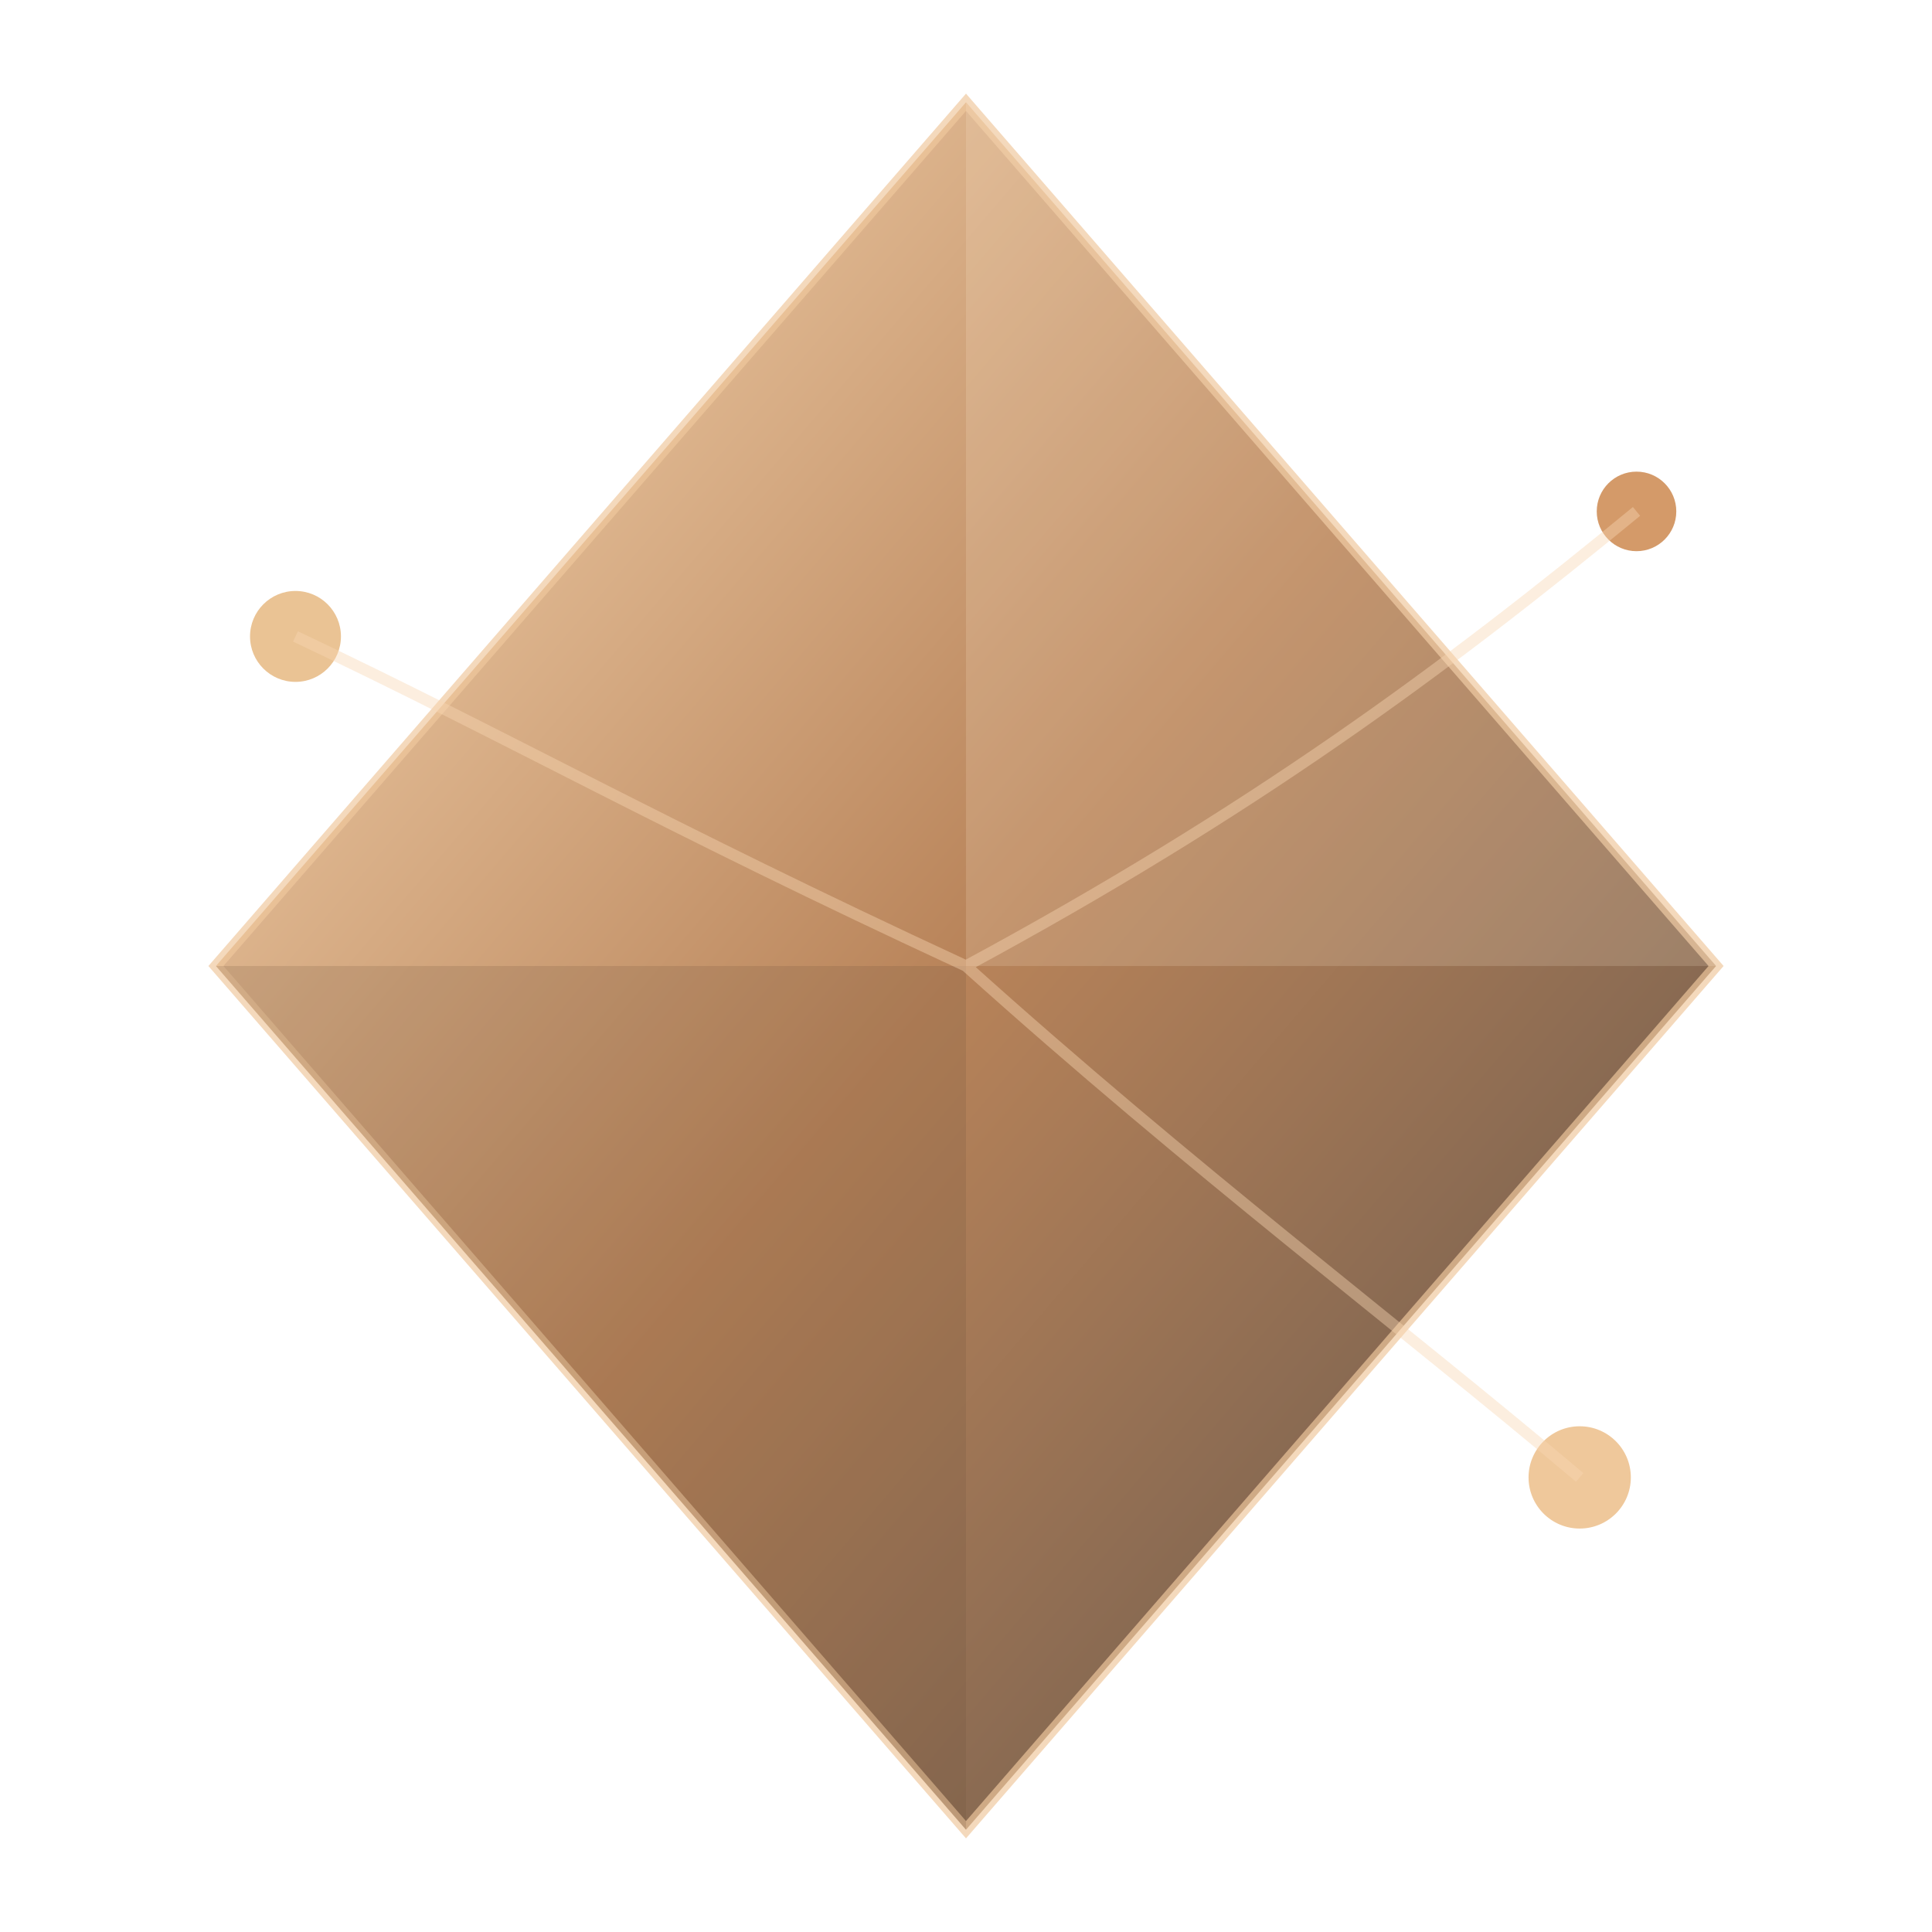
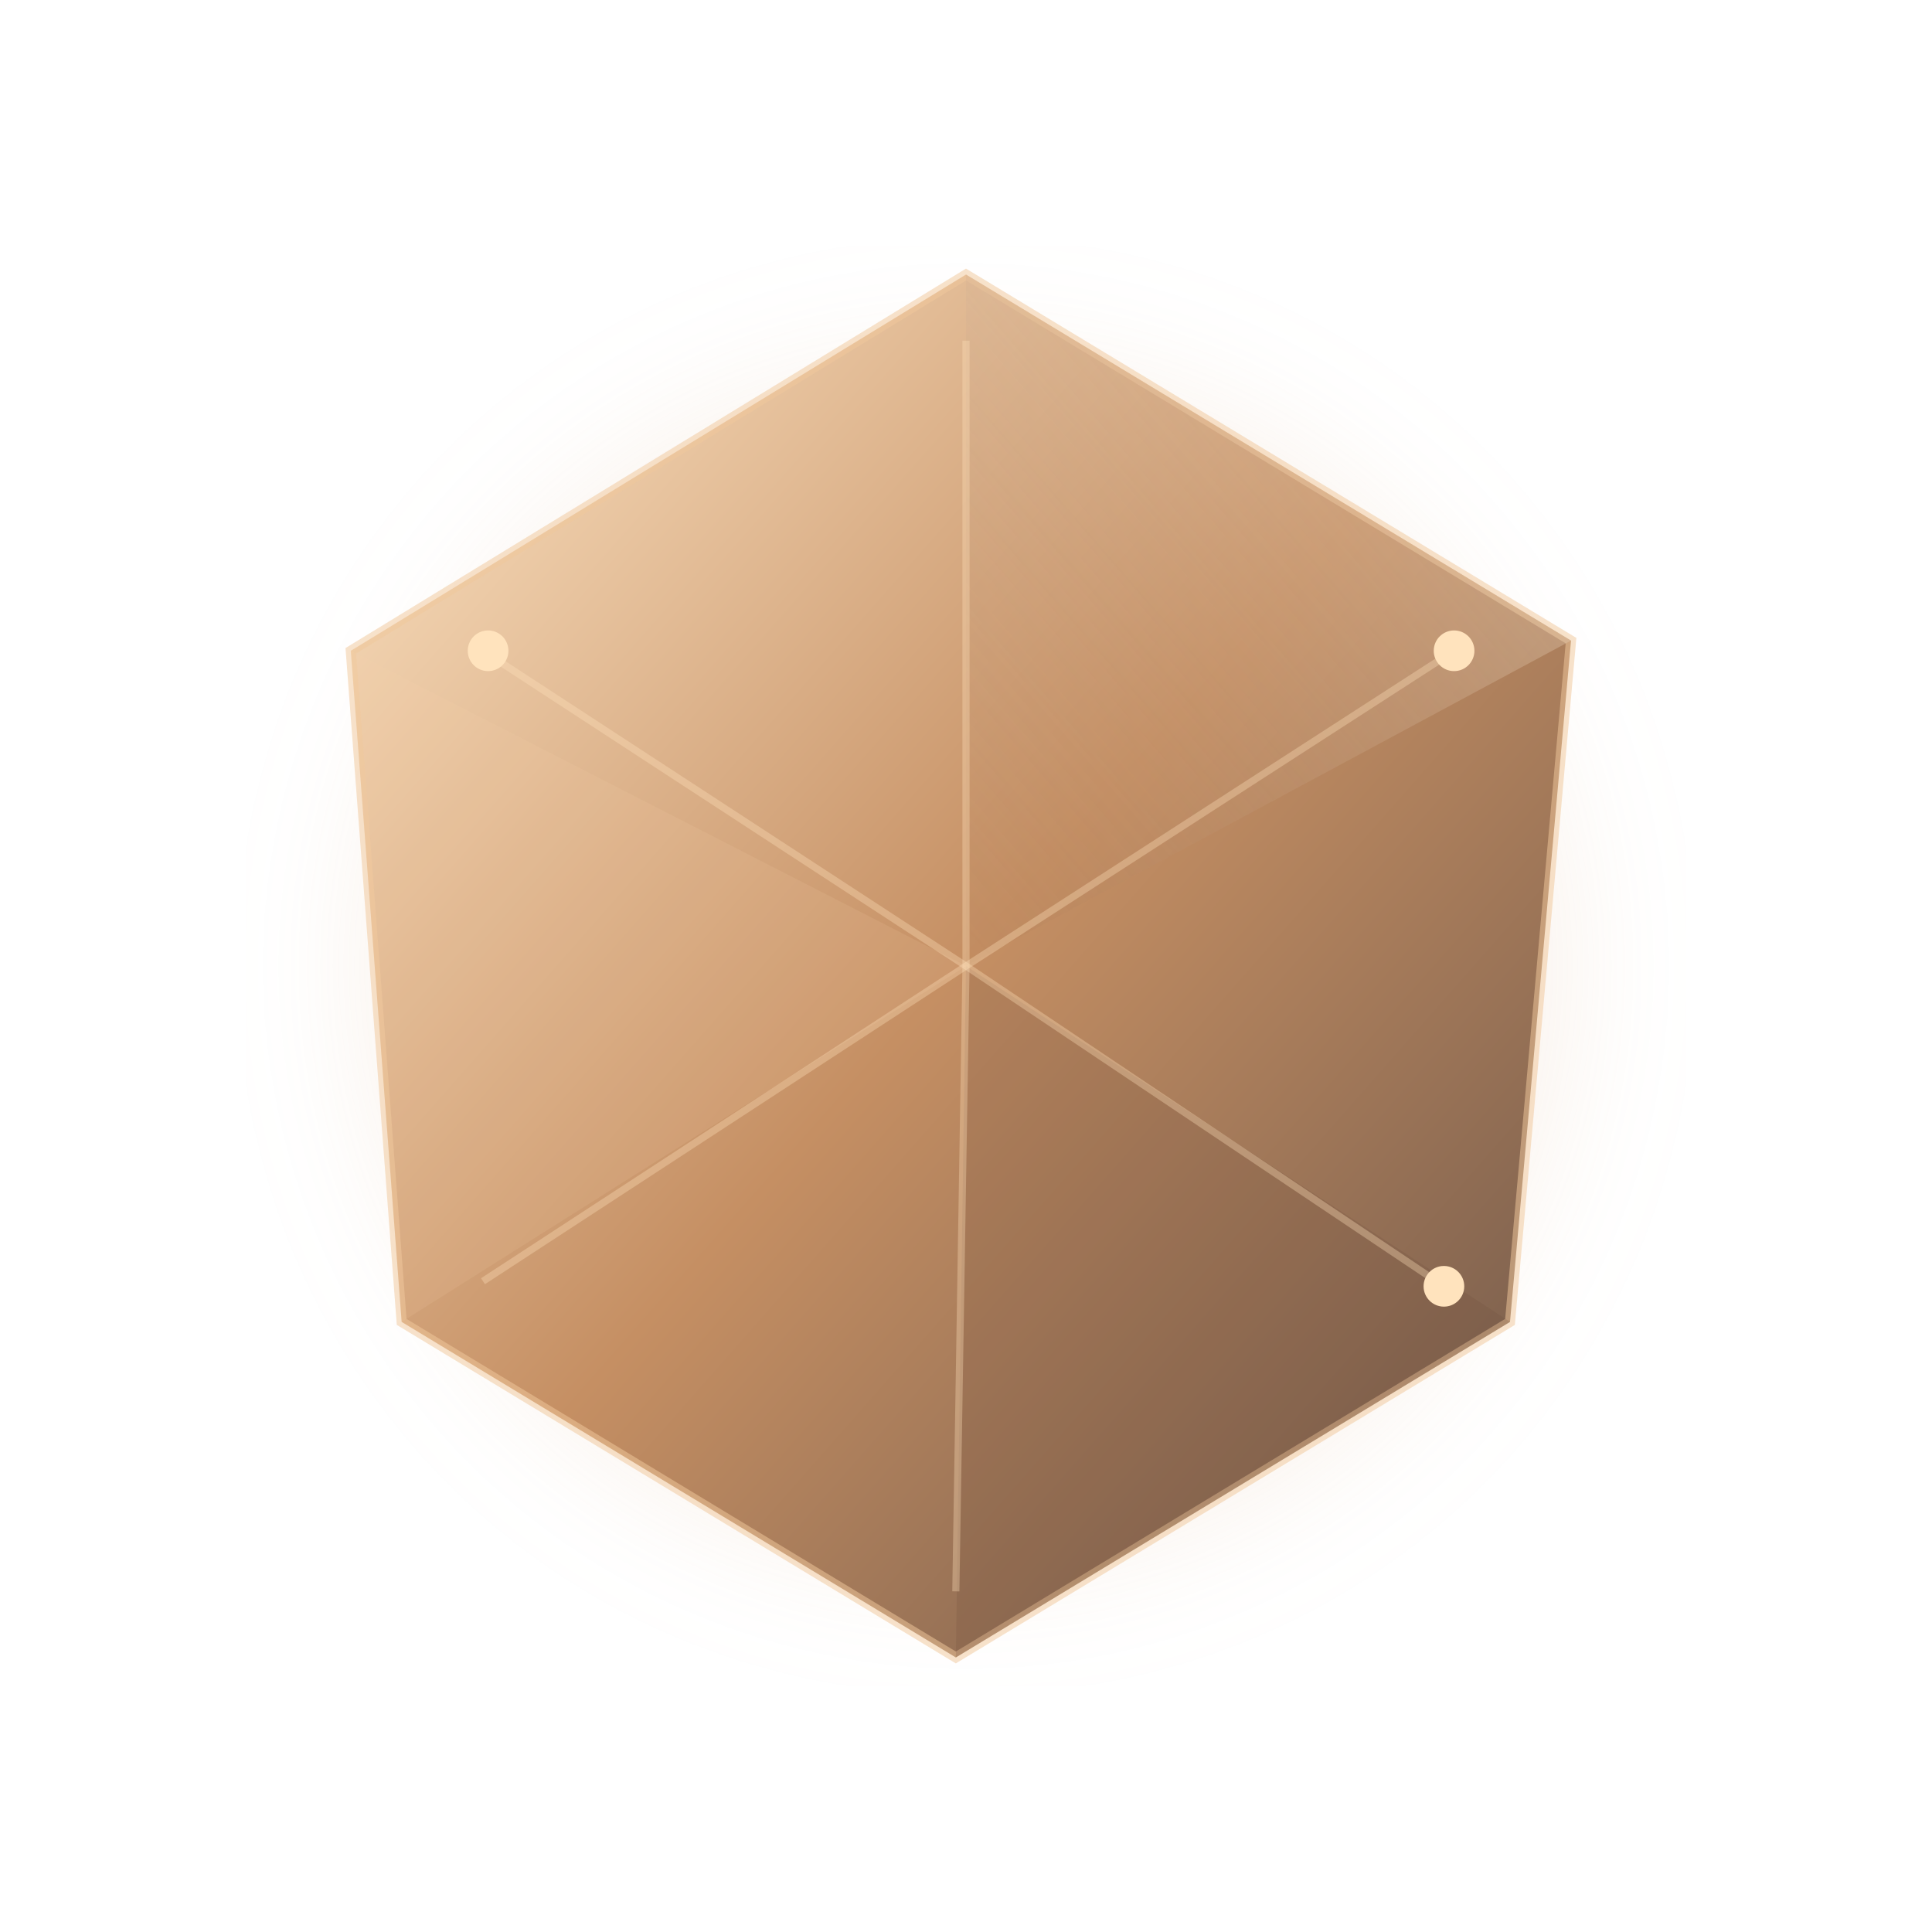
- <svg xmlns="http://www.w3.org/2000/svg" viewBox="0 0 340 340">
+ <svg xmlns="http://www.w3.org/2000/svg" viewBox="0 0 380 380">
  <defs>
-     <linearGradient id="g" x1="0" y1="0" x2="1" y2="1">
-       <stop stop-color="#ffe2bd" />
-       <stop offset=".5" stop-color="#b88359" />
-       <stop offset="1" stop-color="#5a514b" />
+     <linearGradient id="g1" x1="0" y1="0" x2="1" y2="1">
+       <stop stop-color="#ffe7c7" />
+       <stop offset=".5" stop-color="#c58f63" />
+       <stop offset="1" stop-color="#685348" />
    </linearGradient>
+     <linearGradient id="g2" x1="1" y1="0" x2="0" y2="1">
+       <stop stop-color="#fff3df" stop-opacity=".7" />
+       <stop offset="1" stop-color="#a36f4b" stop-opacity=".18" />
+     </linearGradient>
+     <filter id="h">
+       <feGaussianBlur stdDeviation="13" />
+     </filter>
  </defs>
-   <polygon points="170,18 302,170 170,322 38,170" fill="url(#g)" stroke="#f0c89d" stroke-opacity=".68" stroke-width="2" />
-   <polygon points="170,18 170,170 302,170" fill="#fff0d8" opacity=".17" />
-   <polygon points="170,170 170,322 38,170" fill="#6c4f3a" opacity=".18" />
-   <circle cx="52" cy="112" r="8" fill="#eac394" />
-   <circle cx="288" cy="90" r="7" fill="#d49a69" />
-   <circle cx="278" cy="260" r="9" fill="#efc89b" />
-   <path d="M52 112 C90 130 116 145 170 170 C220 143 254 118 288 90 M170 170 C210 206 246 233 278 260" fill="none" stroke="#f7d7b3" stroke-opacity=".42" stroke-width="2" />
+   <ellipse cx="190" cy="190" rx="118" ry="118" fill="#d59c69" opacity=".13" filter="url(#h)" />
+   <polygon points="190,54 309,126 297,260 188,326 79,260 69,128" fill="url(#g1)" stroke="#f0c89d" stroke-opacity=".52" stroke-width="2" />
+   <polygon points="190,54 190,190 309,126" fill="url(#g2)" opacity=".6" />
+   <polygon points="69,128 190,190 79,260" fill="#f6d4aa" opacity=".13" />
+   <polygon points="190,190 297,260 188,326" fill="#684735" opacity=".18" />
+   <g stroke="#ffe2bd" stroke-opacity=".34" stroke-width="1.4" fill="none">
+     <path d="M95 128 L190 190 L286 128" />
+     <path d="M95 252 L190 190 L284 253" />
+     <path d="M190 67 L190 190 L188 313" />
+   </g>
+   <g fill="#ffe3bd">
+     <circle cx="96" cy="128" r="4" />
+     <circle cx="286" cy="128" r="4" />
+     <circle cx="284" cy="253" r="4" />
+   </g>
</svg>
